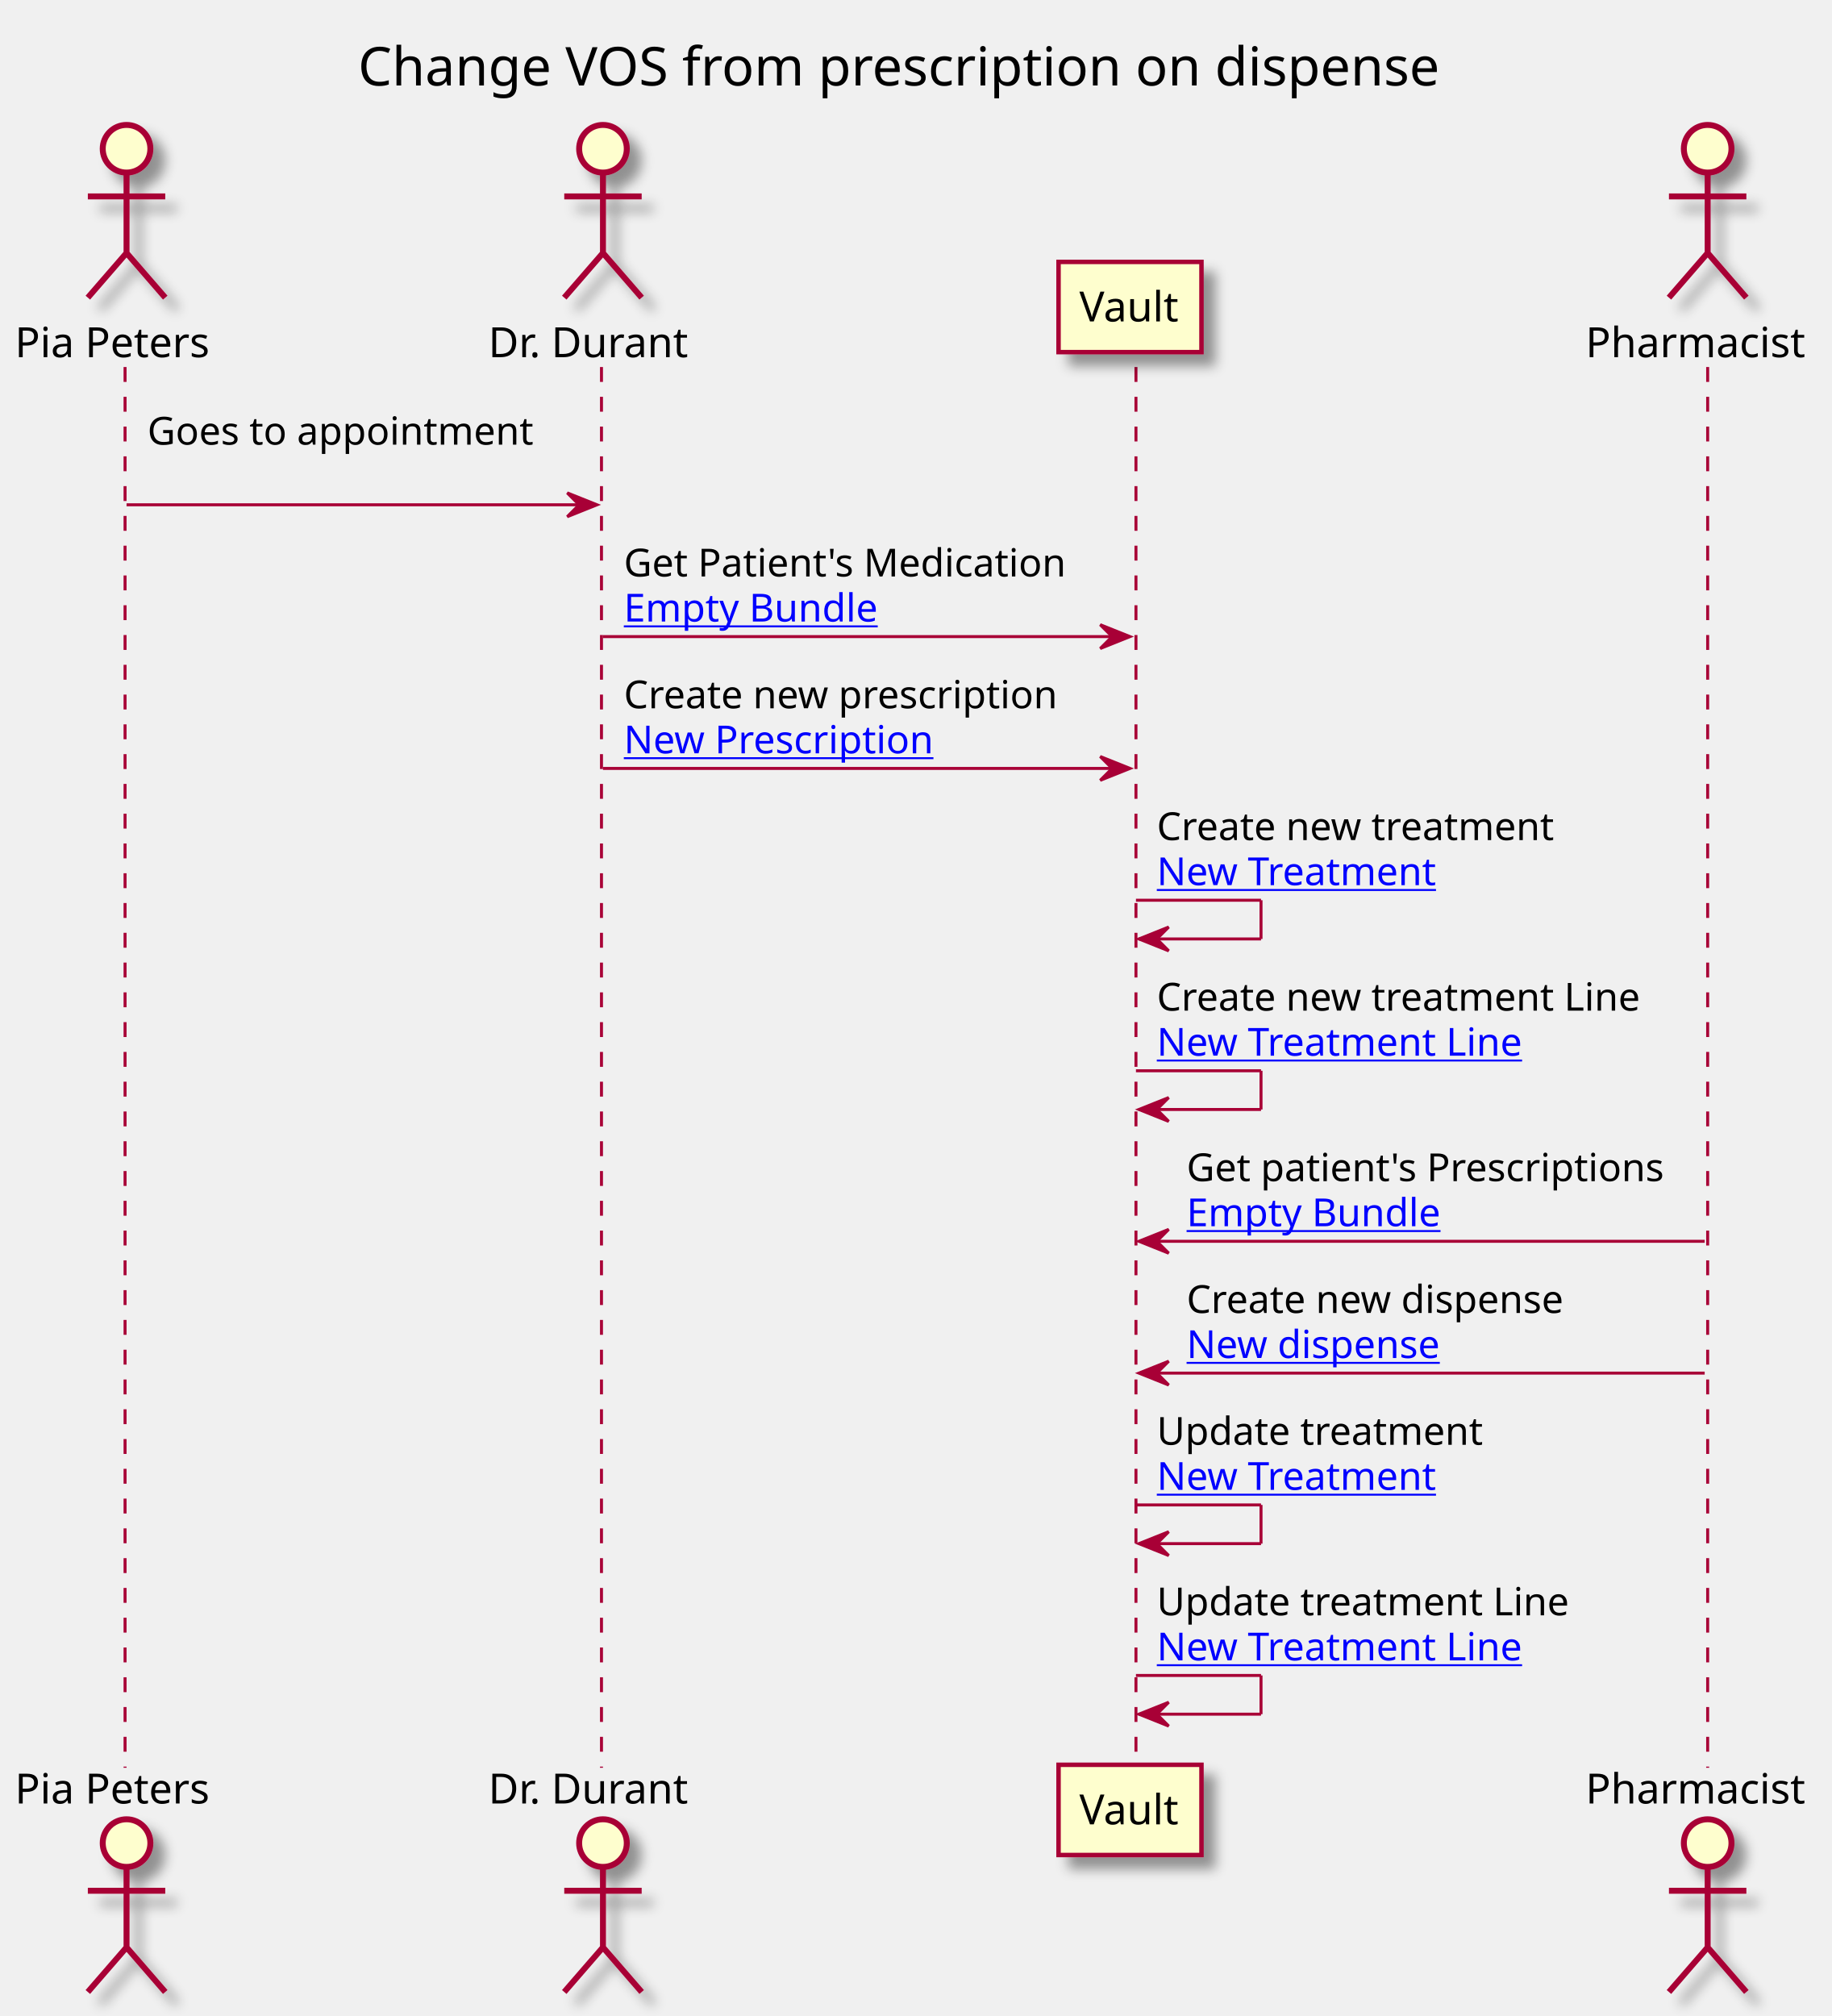
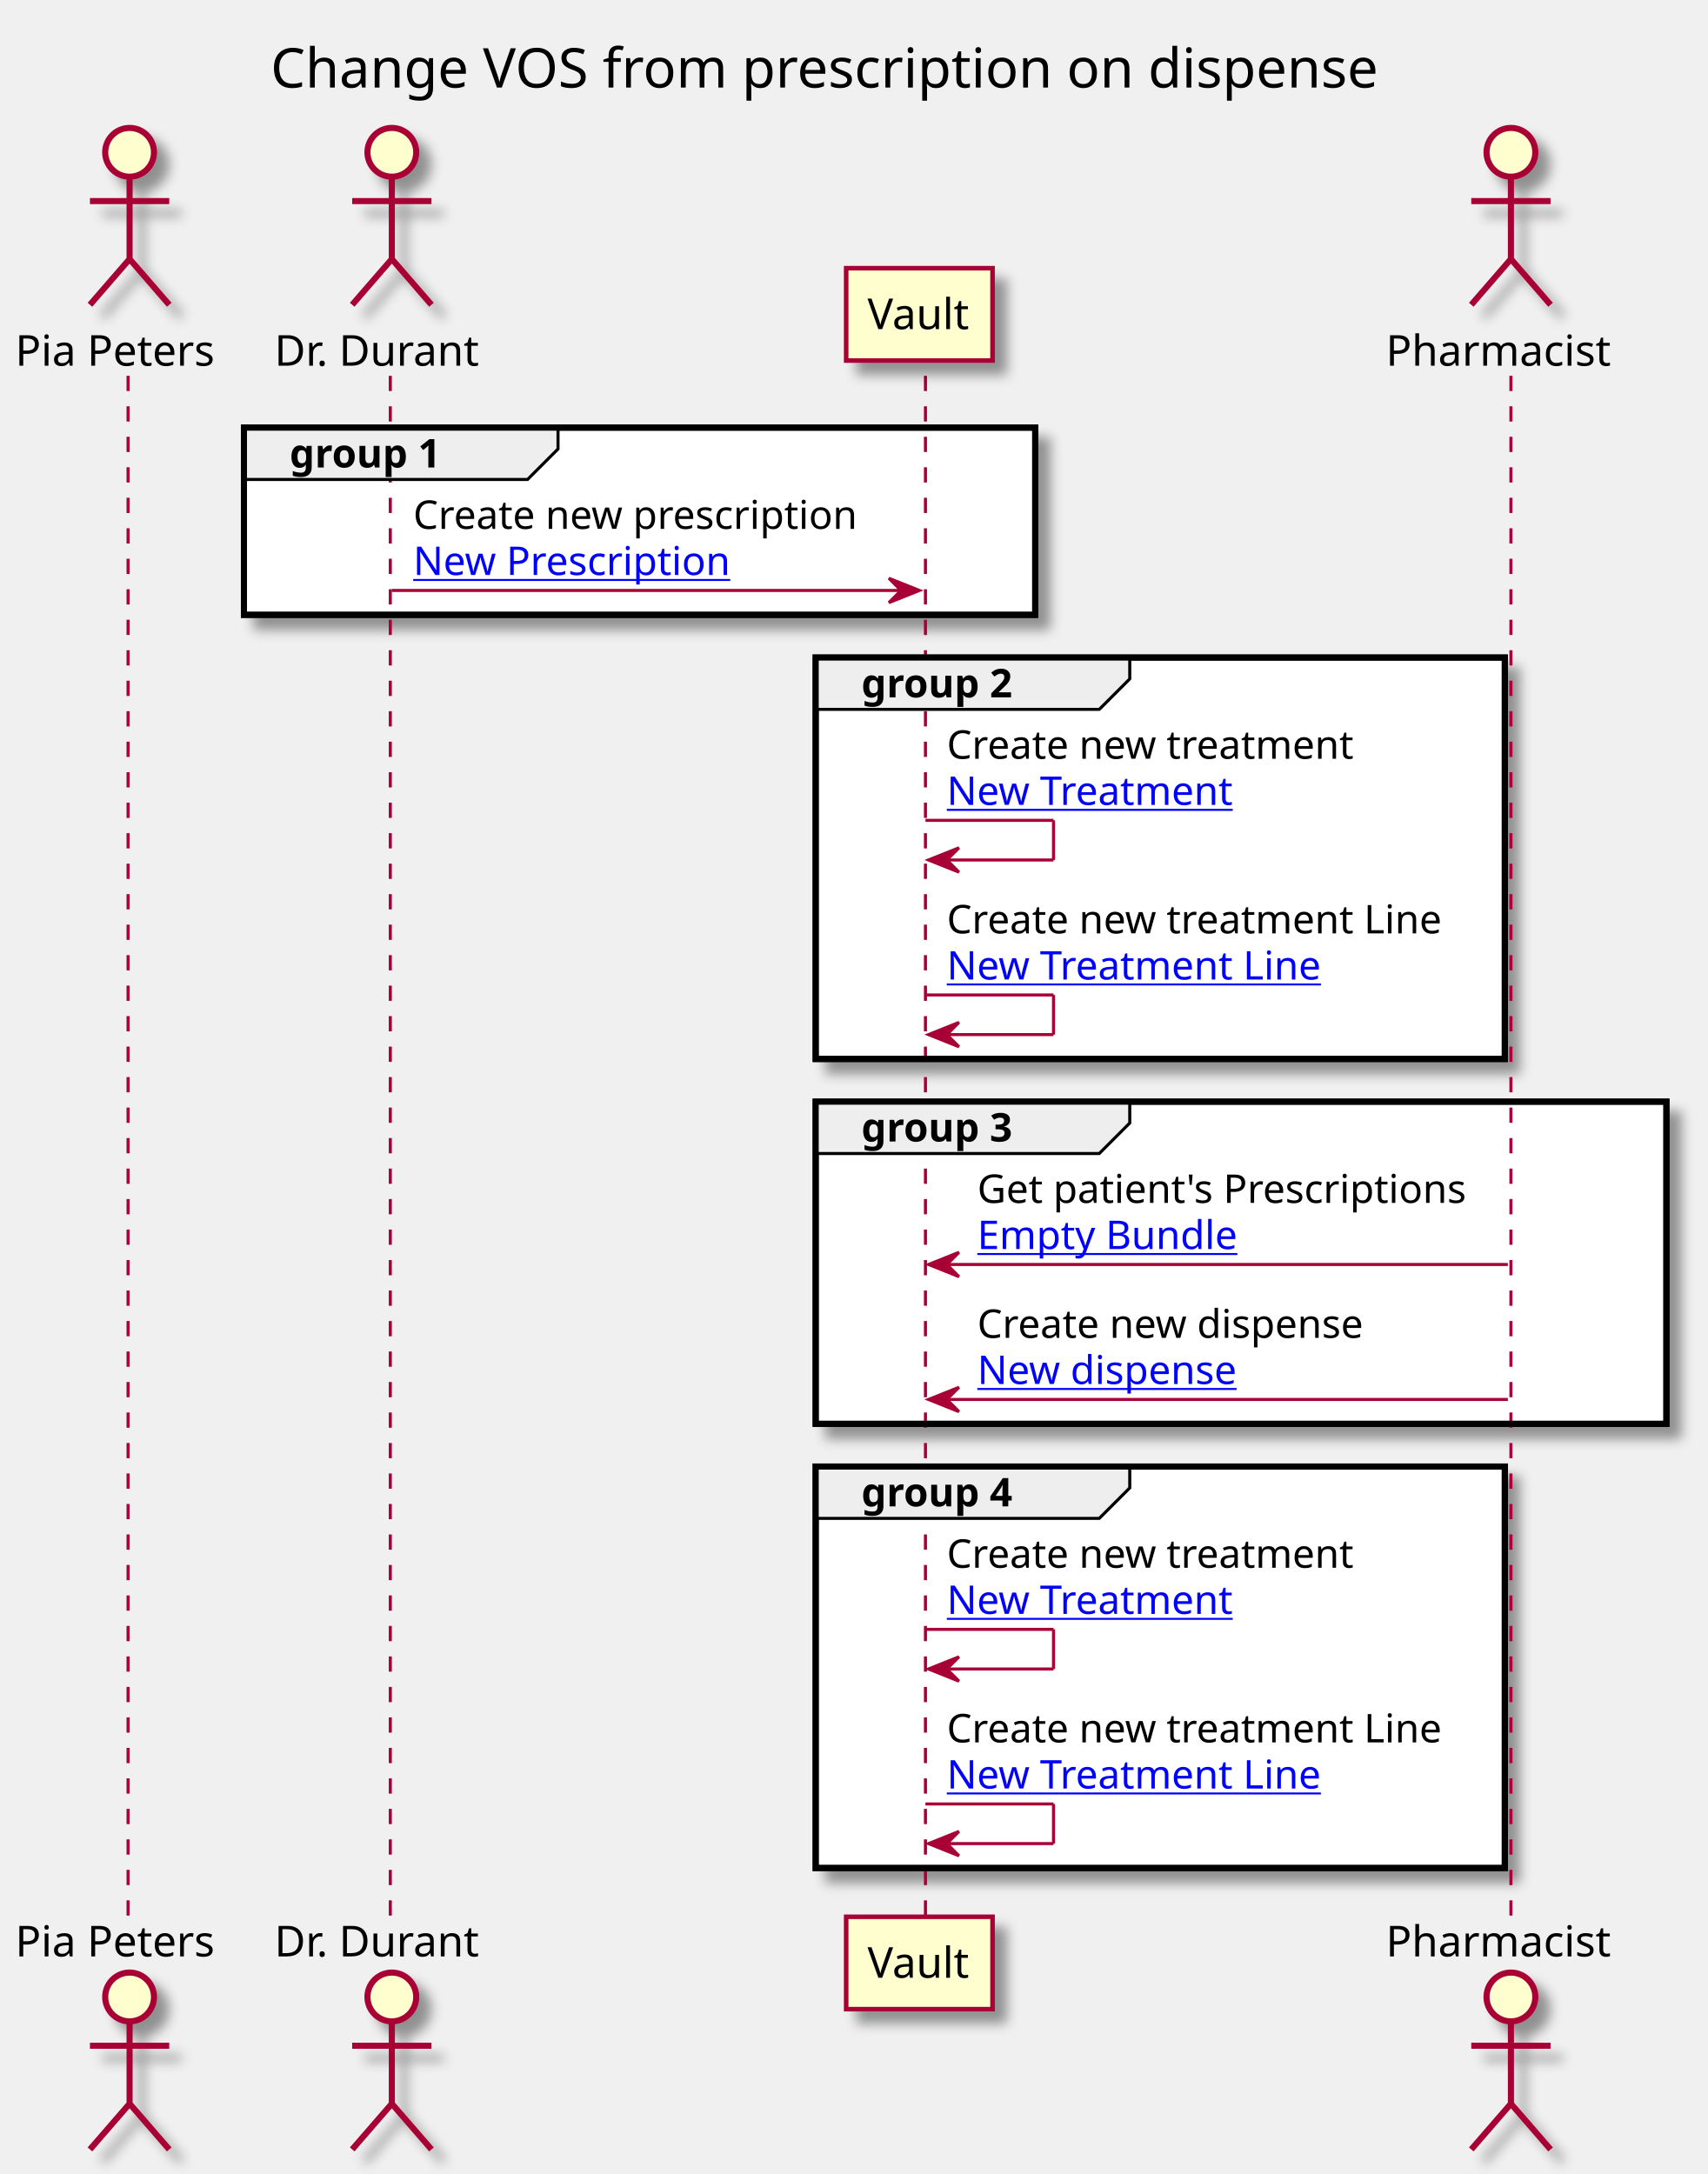
- <svg xmlns="http://www.w3.org/2000/svg" xmlns:xlink="http://www.w3.org/1999/xlink" contentScriptType="application/ecmascript" contentStyleType="text/css" height="677px" preserveAspectRatio="none" style="width:615px;height:677px;" version="1.1" viewBox="0 0 615 677" width="615px" zoomAndPan="magnify">
+ <svg xmlns="http://www.w3.org/2000/svg" xmlns:xlink="http://www.w3.org/1999/xlink" contentScriptType="application/ecmascript" contentStyleType="text/css" height="713px" preserveAspectRatio="none" style="width:560px;height:713px;" version="1.1" viewBox="0 0 560 713" width="560px" zoomAndPan="magnify">
  <defs>
-     <filter height="300%" id="f1lzp5ntedx628" width="300%" x="-1" y="-1">
+     <filter height="300%" id="f1ukospnlszvdc" width="300%" x="-1" y="-1">
      <feGaussianBlur result="blurOut" stdDeviation="2.0" />
      <feColorMatrix in="blurOut" result="blurOut2" type="matrix" values="0 0 0 0 0 0 0 0 0 0 0 0 0 0 0 0 0 0 .4 0" />
      <feOffset dx="4.0" dy="4.0" in="blurOut2" result="blurOut3" />
      <feBlend in="SourceGraphic" in2="blurOut3" mode="normal" />
    </filter>
  </defs>
  <g>
-     <text fill="#000000" font-family="sans-serif" font-size="18" lengthAdjust="spacing" textLength="379" x="120.25" y="28.708">Change VOS from prescription on dispense</text>
-     <line style="stroke:#A80036;stroke-width:1.0;stroke-dasharray:5.0,5.0;" x1="42" x2="42" y1="123.25" y2="593.641" />
-     <line style="stroke:#A80036;stroke-width:1.0;stroke-dasharray:5.0,5.0;" x1="202" x2="202" y1="123.25" y2="593.641" />
-     <line style="stroke:#A80036;stroke-width:1.0;stroke-dasharray:5.0,5.0;" x1="381.5" x2="381.5" y1="123.25" y2="593.641" />
-     <line style="stroke:#A80036;stroke-width:1.0;stroke-dasharray:5.0,5.0;" x1="573.5" x2="573.5" y1="123.25" y2="593.641" />
+     <text fill="#000000" font-family="sans-serif" font-size="18" lengthAdjust="spacing" textLength="379" x="88.75" y="28.708">Change VOS from prescription on dispense</text>
+     <rect fill="#FFFFFF" filter="url(#f1ukospnlszvdc)" height="61.398" style="stroke:#000000;stroke-width:2.0;" width="259.5" x="80" y="140.25" />
+     <rect fill="#FFFFFF" filter="url(#f1ukospnlszvdc)" height="131.664" style="stroke:#000000;stroke-width:2.0;" width="226" x="267.5" y="215.648" />
+     <rect fill="#FFFFFF" filter="url(#f1ukospnlszvdc)" height="105.664" style="stroke:#000000;stroke-width:2.0;" width="279" x="267.5" y="361.312" />
+     <rect fill="#FFFFFF" filter="url(#f1ukospnlszvdc)" height="131.664" style="stroke:#000000;stroke-width:2.0;" width="226" x="267.5" y="480.977" />
+     <line style="stroke:#A80036;stroke-width:1.0;stroke-dasharray:5.0,5.0;" x1="42" x2="42" y1="123.25" y2="629.641" />
+     <line style="stroke:#A80036;stroke-width:1.0;stroke-dasharray:5.0,5.0;" x1="128" x2="128" y1="123.25" y2="629.641" />
+     <line style="stroke:#A80036;stroke-width:1.0;stroke-dasharray:5.0,5.0;" x1="303.5" x2="303.5" y1="123.25" y2="629.641" />
+     <line style="stroke:#A80036;stroke-width:1.0;stroke-dasharray:5.0,5.0;" x1="495.5" x2="495.5" y1="123.25" y2="629.641" />
    <text fill="#000000" font-family="sans-serif" font-size="14" lengthAdjust="spacing" textLength="69" x="5" y="119.948">Pia Peters</text>
-     <ellipse cx="42.5" cy="49.953" fill="#FEFECE" filter="url(#f1lzp5ntedx628)" rx="8" ry="8" style="stroke:#A80036;stroke-width:2.0;" />
-     <path d="M42.5,57.953 L42.5,84.953 M29.5,65.953 L55.5,65.953 M42.5,84.953 L29.5,99.953 M42.5,84.953 L55.5,99.953 " fill="none" filter="url(#f1lzp5ntedx628)" style="stroke:#A80036;stroke-width:2.0;" />
-     <text fill="#000000" font-family="sans-serif" font-size="14" lengthAdjust="spacing" textLength="69" x="5" y="605.636">Pia Peters</text>
-     <ellipse cx="42.5" cy="618.938" fill="#FEFECE" filter="url(#f1lzp5ntedx628)" rx="8" ry="8" style="stroke:#A80036;stroke-width:2.0;" />
-     <path d="M42.5,626.938 L42.5,653.938 M29.5,634.938 L55.5,634.938 M42.5,653.938 L29.5,668.938 M42.5,653.938 L55.5,668.938 " fill="none" filter="url(#f1lzp5ntedx628)" style="stroke:#A80036;stroke-width:2.0;" />
-     <text fill="#000000" font-family="sans-serif" font-size="14" lengthAdjust="spacing" textLength="71" x="164" y="119.948">Dr. Durant</text>
-     <ellipse cx="202.5" cy="49.953" fill="#FEFECE" filter="url(#f1lzp5ntedx628)" rx="8" ry="8" style="stroke:#A80036;stroke-width:2.0;" />
-     <path d="M202.5,57.953 L202.5,84.953 M189.5,65.953 L215.5,65.953 M202.5,84.953 L189.5,99.953 M202.5,84.953 L215.5,99.953 " fill="none" filter="url(#f1lzp5ntedx628)" style="stroke:#A80036;stroke-width:2.0;" />
-     <text fill="#000000" font-family="sans-serif" font-size="14" lengthAdjust="spacing" textLength="71" x="164" y="605.636">Dr. Durant</text>
-     <ellipse cx="202.5" cy="618.938" fill="#FEFECE" filter="url(#f1lzp5ntedx628)" rx="8" ry="8" style="stroke:#A80036;stroke-width:2.0;" />
-     <path d="M202.5,626.938 L202.5,653.938 M189.5,634.938 L215.5,634.938 M202.5,653.938 L189.5,668.938 M202.5,653.938 L215.5,668.938 " fill="none" filter="url(#f1lzp5ntedx628)" style="stroke:#A80036;stroke-width:2.0;" />
-     <rect fill="#FEFECE" filter="url(#f1lzp5ntedx628)" height="30.297" style="stroke:#A80036;stroke-width:1.5;" width="48" x="355.5" y="87.953" />
-     <text fill="#000000" font-family="sans-serif" font-size="14" lengthAdjust="spacing" textLength="34" x="362.5" y="107.948">Vault</text>
-     <rect fill="#FEFECE" filter="url(#f1lzp5ntedx628)" height="30.297" style="stroke:#A80036;stroke-width:1.5;" width="48" x="355.5" y="592.641" />
-     <text fill="#000000" font-family="sans-serif" font-size="14" lengthAdjust="spacing" textLength="34" x="362.5" y="612.636">Vault</text>
-     <text fill="#000000" font-family="sans-serif" font-size="14" lengthAdjust="spacing" textLength="76" x="532.5" y="119.948">Pharmacist</text>
-     <ellipse cx="573.5" cy="49.953" fill="#FEFECE" filter="url(#f1lzp5ntedx628)" rx="8" ry="8" style="stroke:#A80036;stroke-width:2.0;" />
-     <path d="M573.5,57.953 L573.5,84.953 M560.5,65.953 L586.5,65.953 M573.5,84.953 L560.5,99.953 M573.5,84.953 L586.5,99.953 " fill="none" filter="url(#f1lzp5ntedx628)" style="stroke:#A80036;stroke-width:2.0;" />
-     <text fill="#000000" font-family="sans-serif" font-size="14" lengthAdjust="spacing" textLength="76" x="532.5" y="605.636">Pharmacist</text>
-     <ellipse cx="573.5" cy="618.938" fill="#FEFECE" filter="url(#f1lzp5ntedx628)" rx="8" ry="8" style="stroke:#A80036;stroke-width:2.0;" />
-     <path d="M573.5,626.938 L573.5,653.938 M560.5,634.938 L586.5,634.938 M573.5,653.938 L560.5,668.938 M573.5,653.938 L586.5,668.938 " fill="none" filter="url(#f1lzp5ntedx628)" style="stroke:#A80036;stroke-width:2.0;" />
-     <polygon fill="#A80036" points="190.5,165.516,200.5,169.516,190.5,173.516,194.5,169.516" style="stroke:#A80036;stroke-width:1.0;" />
-     <line style="stroke:#A80036;stroke-width:1.0;" x1="42.5" x2="196.5" y1="169.516" y2="169.516" />
-     <text fill="#000000" font-family="sans-serif" font-size="13" lengthAdjust="spacing" textLength="136" x="49.5" y="149.317">Goes to appointment</text>
-     <text fill="#000000" font-family="sans-serif" font-size="13" lengthAdjust="spacing" textLength="0" x="53.5" y="164.45" />
-     <polygon fill="#A80036" points="369.5,209.781,379.5,213.781,369.5,217.781,373.5,213.781" style="stroke:#A80036;stroke-width:1.0;" />
-     <line style="stroke:#A80036;stroke-width:1.0;" x1="202.5" x2="375.5" y1="213.781" y2="213.781" />
-     <text fill="#000000" font-family="sans-serif" font-size="13" lengthAdjust="spacing" textLength="155" x="209.5" y="193.583">Get Patient's Medication</text>
+     <ellipse cx="42.5" cy="49.953" fill="#FEFECE" filter="url(#f1ukospnlszvdc)" rx="8" ry="8" style="stroke:#A80036;stroke-width:2.0;" />
+     <path d="M42.5,57.953 L42.5,84.953 M29.5,65.953 L55.5,65.953 M42.5,84.953 L29.5,99.953 M42.5,84.953 L55.5,99.953 " fill="none" filter="url(#f1ukospnlszvdc)" style="stroke:#A80036;stroke-width:2.0;" />
+     <text fill="#000000" font-family="sans-serif" font-size="14" lengthAdjust="spacing" textLength="69" x="5" y="641.636">Pia Peters</text>
+     <ellipse cx="42.5" cy="654.938" fill="#FEFECE" filter="url(#f1ukospnlszvdc)" rx="8" ry="8" style="stroke:#A80036;stroke-width:2.0;" />
+     <path d="M42.5,662.938 L42.5,689.938 M29.5,670.938 L55.5,670.938 M42.5,689.938 L29.5,704.938 M42.5,689.938 L55.5,704.938 " fill="none" filter="url(#f1ukospnlszvdc)" style="stroke:#A80036;stroke-width:2.0;" />
+     <text fill="#000000" font-family="sans-serif" font-size="14" lengthAdjust="spacing" textLength="71" x="90" y="119.948">Dr. Durant</text>
+     <ellipse cx="128.5" cy="49.953" fill="#FEFECE" filter="url(#f1ukospnlszvdc)" rx="8" ry="8" style="stroke:#A80036;stroke-width:2.0;" />
+     <path d="M128.5,57.953 L128.5,84.953 M115.5,65.953 L141.5,65.953 M128.5,84.953 L115.5,99.953 M128.5,84.953 L141.5,99.953 " fill="none" filter="url(#f1ukospnlszvdc)" style="stroke:#A80036;stroke-width:2.0;" />
+     <text fill="#000000" font-family="sans-serif" font-size="14" lengthAdjust="spacing" textLength="71" x="90" y="641.636">Dr. Durant</text>
+     <ellipse cx="128.5" cy="654.938" fill="#FEFECE" filter="url(#f1ukospnlszvdc)" rx="8" ry="8" style="stroke:#A80036;stroke-width:2.0;" />
+     <path d="M128.5,662.938 L128.5,689.938 M115.5,670.938 L141.5,670.938 M128.5,689.938 L115.5,704.938 M128.5,689.938 L141.5,704.938 " fill="none" filter="url(#f1ukospnlszvdc)" style="stroke:#A80036;stroke-width:2.0;" />
+     <rect fill="#FEFECE" filter="url(#f1ukospnlszvdc)" height="30.297" style="stroke:#A80036;stroke-width:1.5;" width="48" x="277.5" y="87.953" />
+     <text fill="#000000" font-family="sans-serif" font-size="14" lengthAdjust="spacing" textLength="34" x="284.5" y="107.948">Vault</text>
+     <rect fill="#FEFECE" filter="url(#f1ukospnlszvdc)" height="30.297" style="stroke:#A80036;stroke-width:1.5;" width="48" x="277.5" y="628.641" />
+     <text fill="#000000" font-family="sans-serif" font-size="14" lengthAdjust="spacing" textLength="34" x="284.5" y="648.636">Vault</text>
+     <text fill="#000000" font-family="sans-serif" font-size="14" lengthAdjust="spacing" textLength="76" x="454.5" y="119.948">Pharmacist</text>
+     <ellipse cx="495.5" cy="49.953" fill="#FEFECE" filter="url(#f1ukospnlszvdc)" rx="8" ry="8" style="stroke:#A80036;stroke-width:2.0;" />
+     <path d="M495.5,57.953 L495.5,84.953 M482.5,65.953 L508.5,65.953 M495.5,84.953 L482.5,99.953 M495.5,84.953 L508.5,99.953 " fill="none" filter="url(#f1ukospnlszvdc)" style="stroke:#A80036;stroke-width:2.0;" />
+     <text fill="#000000" font-family="sans-serif" font-size="14" lengthAdjust="spacing" textLength="76" x="454.5" y="641.636">Pharmacist</text>
+     <ellipse cx="495.5" cy="654.938" fill="#FEFECE" filter="url(#f1ukospnlszvdc)" rx="8" ry="8" style="stroke:#A80036;stroke-width:2.0;" />
+     <path d="M495.5,662.938 L495.5,689.938 M482.5,670.938 L508.5,670.938 M495.5,689.938 L482.5,704.938 M495.5,689.938 L508.5,704.938 " fill="none" filter="url(#f1ukospnlszvdc)" style="stroke:#A80036;stroke-width:2.0;" />
+     <path d="M80,140.25 L183,140.25 L183,147.25 L173,157.25 L80,157.25 L80,140.25 " fill="#EEEEEE" style="stroke:#000000;stroke-width:1.0;" />
+     <rect fill="none" height="61.398" style="stroke:#000000;stroke-width:2.0;" width="259.5" x="80" y="140.25" />
+     <text fill="#000000" font-family="sans-serif" font-size="13" font-weight="bold" lengthAdjust="spacing" textLength="58" x="95" y="153.317">group 1</text>
+     <polygon fill="#A80036" points="291.5,189.648,301.5,193.648,291.5,197.648,295.5,193.648" style="stroke:#A80036;stroke-width:1.0;" />
+     <line style="stroke:#A80036;stroke-width:1.0;" x1="128.5" x2="297.5" y1="193.648" y2="193.648" />
+     <text fill="#000000" font-family="sans-serif" font-size="13" lengthAdjust="spacing" textLength="151" x="135.5" y="173.45">Create new prescription</text>
+     <a href="ExampleScenario-example-2-scenario-resources.html#2a-prescription" target="_top" title="ExampleScenario-example-2-scenario-resources.html#2a-prescription" xlink:actuate="onRequest" xlink:href="ExampleScenario-example-2-scenario-resources.html#2a-prescription" xlink:show="new" xlink:title="ExampleScenario-example-2-scenario-resources.html#2a-prescription" xlink:type="simple">
+       <text fill="#0000FF" font-family="sans-serif" font-size="13" lengthAdjust="spacing" text-decoration="underline" textLength="106" x="135.5" y="188.583">New Prescription</text>
+     </a>
+     <path d="M267.5,215.648 L370.5,215.648 L370.5,222.648 L360.5,232.648 L267.5,232.648 L267.5,215.648 " fill="#EEEEEE" style="stroke:#000000;stroke-width:1.0;" />
+     <rect fill="none" height="131.664" style="stroke:#000000;stroke-width:2.0;" width="226" x="267.5" y="215.648" />
+     <text fill="#000000" font-family="sans-serif" font-size="13" font-weight="bold" lengthAdjust="spacing" textLength="58" x="282.5" y="228.715">group 2</text>
+     <line style="stroke:#A80036;stroke-width:1.0;" x1="303.5" x2="345.5" y1="269.047" y2="269.047" />
+     <line style="stroke:#A80036;stroke-width:1.0;" x1="345.5" x2="345.5" y1="269.047" y2="282.047" />
+     <line style="stroke:#A80036;stroke-width:1.0;" x1="304.5" x2="345.5" y1="282.047" y2="282.047" />
+     <polygon fill="#A80036" points="314.5,278.047,304.5,282.047,314.5,286.047,310.5,282.047" style="stroke:#A80036;stroke-width:1.0;" />
+     <text fill="#000000" font-family="sans-serif" font-size="13" lengthAdjust="spacing" textLength="141" x="310.5" y="248.848">Create new treatment</text>
+     <a href="ExampleScenario-example-2-scenario-resources.html#2a-treatment" target="_top" title="ExampleScenario-example-2-scenario-resources.html#2a-treatment" xlink:actuate="onRequest" xlink:href="ExampleScenario-example-2-scenario-resources.html#2a-treatment" xlink:show="new" xlink:title="ExampleScenario-example-2-scenario-resources.html#2a-treatment" xlink:type="simple">
+       <text fill="#0000FF" font-family="sans-serif" font-size="13" lengthAdjust="spacing" text-decoration="underline" textLength="98" x="310.5" y="263.981">New Treatment</text>
+     </a>
+     <line style="stroke:#A80036;stroke-width:1.0;" x1="303.5" x2="345.5" y1="326.312" y2="326.312" />
+     <line style="stroke:#A80036;stroke-width:1.0;" x1="345.5" x2="345.5" y1="326.312" y2="339.312" />
+     <line style="stroke:#A80036;stroke-width:1.0;" x1="304.5" x2="345.5" y1="339.312" y2="339.312" />
+     <polygon fill="#A80036" points="314.5,335.312,304.5,339.312,314.5,343.312,310.5,339.312" style="stroke:#A80036;stroke-width:1.0;" />
+     <text fill="#000000" font-family="sans-serif" font-size="13" lengthAdjust="spacing" textLength="171" x="310.5" y="306.114">Create new treatment Line</text>
+     <a href="ExampleScenario-example-2-scenario-resources.html#2a-treatmentLine" target="_top" title="ExampleScenario-example-2-scenario-resources.html#2a-treatmentLine" xlink:actuate="onRequest" xlink:href="ExampleScenario-example-2-scenario-resources.html#2a-treatmentLine" xlink:show="new" xlink:title="ExampleScenario-example-2-scenario-resources.html#2a-treatmentLine" xlink:type="simple">
+       <text fill="#0000FF" font-family="sans-serif" font-size="13" lengthAdjust="spacing" text-decoration="underline" textLength="128" x="310.5" y="321.247">New Treatment Line</text>
+     </a>
+     <path d="M267.5,361.312 L370.5,361.312 L370.5,368.312 L360.5,378.312 L267.5,378.312 L267.5,361.312 " fill="#EEEEEE" style="stroke:#000000;stroke-width:1.0;" />
+     <rect fill="none" height="105.664" style="stroke:#000000;stroke-width:2.0;" width="279" x="267.5" y="361.312" />
+     <text fill="#000000" font-family="sans-serif" font-size="13" font-weight="bold" lengthAdjust="spacing" textLength="58" x="282.5" y="374.379">group 3</text>
+     <polygon fill="#A80036" points="314.5,410.711,304.5,414.711,314.5,418.711,310.5,414.711" style="stroke:#A80036;stroke-width:1.0;" />
+     <line style="stroke:#A80036;stroke-width:1.0;" x1="308.5" x2="494.5" y1="414.711" y2="414.711" />
+     <text fill="#000000" font-family="sans-serif" font-size="13" lengthAdjust="spacing" textLength="168" x="320.5" y="394.512">Get patient's Prescriptions</text>
    <a href="ExampleScenario-example-2-scenario-resources.html#EB" target="_top" title="ExampleScenario-example-2-scenario-resources.html#EB" xlink:actuate="onRequest" xlink:href="ExampleScenario-example-2-scenario-resources.html#EB" xlink:show="new" xlink:title="ExampleScenario-example-2-scenario-resources.html#EB" xlink:type="simple">
-       <text fill="#0000FF" font-family="sans-serif" font-size="13" lengthAdjust="spacing" text-decoration="underline" textLength="89" x="209.5" y="208.715">Empty Bundle</text>
+       <text fill="#0000FF" font-family="sans-serif" font-size="13" lengthAdjust="spacing" text-decoration="underline" textLength="89" x="320.5" y="409.645">Empty Bundle</text>
    </a>
-     <polygon fill="#A80036" points="369.5,254.047,379.5,258.047,369.5,262.047,373.5,258.047" style="stroke:#A80036;stroke-width:1.0;" />
-     <line style="stroke:#A80036;stroke-width:1.0;" x1="202.5" x2="375.5" y1="258.047" y2="258.047" />
-     <text fill="#000000" font-family="sans-serif" font-size="13" lengthAdjust="spacing" textLength="151" x="209.5" y="237.848">Create new prescription</text>
-     <a href="ExampleScenario-example-2-scenario-resources.html#2a-prescription" target="_top" title="ExampleScenario-example-2-scenario-resources.html#2a-prescription" xlink:actuate="onRequest" xlink:href="ExampleScenario-example-2-scenario-resources.html#2a-prescription" xlink:show="new" xlink:title="ExampleScenario-example-2-scenario-resources.html#2a-prescription" xlink:type="simple">
-       <text fill="#0000FF" font-family="sans-serif" font-size="13" lengthAdjust="spacing" text-decoration="underline" textLength="106" x="209.5" y="252.981">New Prescription</text>
+     <polygon fill="#A80036" points="314.5,454.977,304.5,458.977,314.5,462.977,310.5,458.977" style="stroke:#A80036;stroke-width:1.0;" />
+     <line style="stroke:#A80036;stroke-width:1.0;" x1="308.5" x2="494.5" y1="458.977" y2="458.977" />
+     <text fill="#000000" font-family="sans-serif" font-size="13" lengthAdjust="spacing" textLength="133" x="320.5" y="438.778">Create new dispense</text>
+     <a href="ExampleScenario-example-2-scenario-resources.html#2a-dispense" target="_top" title="ExampleScenario-example-2-scenario-resources.html#2a-dispense" xlink:actuate="onRequest" xlink:href="ExampleScenario-example-2-scenario-resources.html#2a-dispense" xlink:show="new" xlink:title="ExampleScenario-example-2-scenario-resources.html#2a-dispense" xlink:type="simple">
+       <text fill="#0000FF" font-family="sans-serif" font-size="13" lengthAdjust="spacing" text-decoration="underline" textLength="88" x="320.5" y="453.911">New dispense</text>
    </a>
-     <line style="stroke:#A80036;stroke-width:1.0;" x1="381.5" x2="423.5" y1="302.312" y2="302.312" />
-     <line style="stroke:#A80036;stroke-width:1.0;" x1="423.5" x2="423.5" y1="302.312" y2="315.312" />
-     <line style="stroke:#A80036;stroke-width:1.0;" x1="382.5" x2="423.5" y1="315.312" y2="315.312" />
-     <polygon fill="#A80036" points="392.5,311.312,382.5,315.312,392.5,319.312,388.5,315.312" style="stroke:#A80036;stroke-width:1.0;" />
-     <text fill="#000000" font-family="sans-serif" font-size="13" lengthAdjust="spacing" textLength="141" x="388.5" y="282.114">Create new treatment</text>
+     <path d="M267.5,480.977 L370.5,480.977 L370.5,487.977 L360.5,497.977 L267.5,497.977 L267.5,480.977 " fill="#EEEEEE" style="stroke:#000000;stroke-width:1.0;" />
+     <rect fill="none" height="131.664" style="stroke:#000000;stroke-width:2.0;" width="226" x="267.5" y="480.977" />
+     <text fill="#000000" font-family="sans-serif" font-size="13" font-weight="bold" lengthAdjust="spacing" textLength="58" x="282.5" y="494.043">group 4</text>
+     <line style="stroke:#A80036;stroke-width:1.0;" x1="303.5" x2="345.5" y1="534.375" y2="534.375" />
+     <line style="stroke:#A80036;stroke-width:1.0;" x1="345.5" x2="345.5" y1="534.375" y2="547.375" />
+     <line style="stroke:#A80036;stroke-width:1.0;" x1="304.5" x2="345.5" y1="547.375" y2="547.375" />
+     <polygon fill="#A80036" points="314.5,543.375,304.5,547.375,314.5,551.375,310.5,547.375" style="stroke:#A80036;stroke-width:1.0;" />
+     <text fill="#000000" font-family="sans-serif" font-size="13" lengthAdjust="spacing" textLength="141" x="310.5" y="514.176">Create new treatment</text>
    <a href="ExampleScenario-example-2-scenario-resources.html#2a-treatment" target="_top" title="ExampleScenario-example-2-scenario-resources.html#2a-treatment" xlink:actuate="onRequest" xlink:href="ExampleScenario-example-2-scenario-resources.html#2a-treatment" xlink:show="new" xlink:title="ExampleScenario-example-2-scenario-resources.html#2a-treatment" xlink:type="simple">
-       <text fill="#0000FF" font-family="sans-serif" font-size="13" lengthAdjust="spacing" text-decoration="underline" textLength="98" x="388.5" y="297.247">New Treatment</text>
+       <text fill="#0000FF" font-family="sans-serif" font-size="13" lengthAdjust="spacing" text-decoration="underline" textLength="98" x="310.5" y="529.309">New Treatment</text>
    </a>
-     <line style="stroke:#A80036;stroke-width:1.0;" x1="381.5" x2="423.5" y1="359.578" y2="359.578" />
-     <line style="stroke:#A80036;stroke-width:1.0;" x1="423.5" x2="423.5" y1="359.578" y2="372.578" />
-     <line style="stroke:#A80036;stroke-width:1.0;" x1="382.5" x2="423.5" y1="372.578" y2="372.578" />
-     <polygon fill="#A80036" points="392.5,368.578,382.5,372.578,392.5,376.578,388.5,372.578" style="stroke:#A80036;stroke-width:1.0;" />
-     <text fill="#000000" font-family="sans-serif" font-size="13" lengthAdjust="spacing" textLength="171" x="388.5" y="339.379">Create new treatment Line</text>
+     <line style="stroke:#A80036;stroke-width:1.0;" x1="303.5" x2="345.5" y1="591.641" y2="591.641" />
+     <line style="stroke:#A80036;stroke-width:1.0;" x1="345.5" x2="345.5" y1="591.641" y2="604.641" />
+     <line style="stroke:#A80036;stroke-width:1.0;" x1="304.5" x2="345.5" y1="604.641" y2="604.641" />
+     <polygon fill="#A80036" points="314.5,600.641,304.5,604.641,314.5,608.641,310.5,604.641" style="stroke:#A80036;stroke-width:1.0;" />
+     <text fill="#000000" font-family="sans-serif" font-size="13" lengthAdjust="spacing" textLength="171" x="310.5" y="571.442">Create new treatment Line</text>
    <a href="ExampleScenario-example-2-scenario-resources.html#2a-treatmentLine" target="_top" title="ExampleScenario-example-2-scenario-resources.html#2a-treatmentLine" xlink:actuate="onRequest" xlink:href="ExampleScenario-example-2-scenario-resources.html#2a-treatmentLine" xlink:show="new" xlink:title="ExampleScenario-example-2-scenario-resources.html#2a-treatmentLine" xlink:type="simple">
-       <text fill="#0000FF" font-family="sans-serif" font-size="13" lengthAdjust="spacing" text-decoration="underline" textLength="128" x="388.5" y="354.512">New Treatment Line</text>
-     </a>
-     <polygon fill="#A80036" points="392.5,412.844,382.5,416.844,392.5,420.844,388.5,416.844" style="stroke:#A80036;stroke-width:1.0;" />
-     <line style="stroke:#A80036;stroke-width:1.0;" x1="386.5" x2="572.5" y1="416.844" y2="416.844" />
-     <text fill="#000000" font-family="sans-serif" font-size="13" lengthAdjust="spacing" textLength="168" x="398.5" y="396.645">Get patient's Prescriptions</text>
-     <a href="ExampleScenario-example-2-scenario-resources.html#EB" target="_top" title="ExampleScenario-example-2-scenario-resources.html#EB" xlink:actuate="onRequest" xlink:href="ExampleScenario-example-2-scenario-resources.html#EB" xlink:show="new" xlink:title="ExampleScenario-example-2-scenario-resources.html#EB" xlink:type="simple">
-       <text fill="#0000FF" font-family="sans-serif" font-size="13" lengthAdjust="spacing" text-decoration="underline" textLength="89" x="398.5" y="411.778">Empty Bundle</text>
-     </a>
-     <polygon fill="#A80036" points="392.5,457.109,382.5,461.109,392.5,465.109,388.5,461.109" style="stroke:#A80036;stroke-width:1.0;" />
-     <line style="stroke:#A80036;stroke-width:1.0;" x1="386.5" x2="572.5" y1="461.109" y2="461.109" />
-     <text fill="#000000" font-family="sans-serif" font-size="13" lengthAdjust="spacing" textLength="133" x="398.5" y="440.911">Create new dispense</text>
-     <a href="ExampleScenario-example-2-scenario-resources.html#2a-dispense" target="_top" title="ExampleScenario-example-2-scenario-resources.html#2a-dispense" xlink:actuate="onRequest" xlink:href="ExampleScenario-example-2-scenario-resources.html#2a-dispense" xlink:show="new" xlink:title="ExampleScenario-example-2-scenario-resources.html#2a-dispense" xlink:type="simple">
-       <text fill="#0000FF" font-family="sans-serif" font-size="13" lengthAdjust="spacing" text-decoration="underline" textLength="88" x="398.5" y="456.043">New dispense</text>
-     </a>
-     <line style="stroke:#A80036;stroke-width:1.0;" x1="381.5" x2="423.5" y1="505.375" y2="505.375" />
-     <line style="stroke:#A80036;stroke-width:1.0;" x1="423.5" x2="423.5" y1="505.375" y2="518.375" />
-     <line style="stroke:#A80036;stroke-width:1.0;" x1="382.5" x2="423.5" y1="518.375" y2="518.375" />
-     <polygon fill="#A80036" points="392.5,514.375,382.5,518.375,392.5,522.375,388.5,518.375" style="stroke:#A80036;stroke-width:1.0;" />
-     <text fill="#000000" font-family="sans-serif" font-size="13" lengthAdjust="spacing" textLength="116" x="388.5" y="485.176">Update treatment</text>
-     <a href="ExampleScenario-example-2-scenario-resources.html#2a-treatment" target="_top" title="ExampleScenario-example-2-scenario-resources.html#2a-treatment" xlink:actuate="onRequest" xlink:href="ExampleScenario-example-2-scenario-resources.html#2a-treatment" xlink:show="new" xlink:title="ExampleScenario-example-2-scenario-resources.html#2a-treatment" xlink:type="simple">
-       <text fill="#0000FF" font-family="sans-serif" font-size="13" lengthAdjust="spacing" text-decoration="underline" textLength="98" x="388.5" y="500.309">New Treatment</text>
-     </a>
-     <line style="stroke:#A80036;stroke-width:1.0;" x1="381.5" x2="423.5" y1="562.641" y2="562.641" />
-     <line style="stroke:#A80036;stroke-width:1.0;" x1="423.5" x2="423.5" y1="562.641" y2="575.641" />
-     <line style="stroke:#A80036;stroke-width:1.0;" x1="382.5" x2="423.5" y1="575.641" y2="575.641" />
-     <polygon fill="#A80036" points="392.5,571.641,382.5,575.641,392.5,579.641,388.5,575.641" style="stroke:#A80036;stroke-width:1.0;" />
-     <text fill="#000000" font-family="sans-serif" font-size="13" lengthAdjust="spacing" textLength="146" x="388.5" y="542.442">Update treatment Line</text>
-     <a href="ExampleScenario-example-2-scenario-resources.html#2a-treatmentLine" target="_top" title="ExampleScenario-example-2-scenario-resources.html#2a-treatmentLine" xlink:actuate="onRequest" xlink:href="ExampleScenario-example-2-scenario-resources.html#2a-treatmentLine" xlink:show="new" xlink:title="ExampleScenario-example-2-scenario-resources.html#2a-treatmentLine" xlink:type="simple">
-       <text fill="#0000FF" font-family="sans-serif" font-size="13" lengthAdjust="spacing" text-decoration="underline" textLength="128" x="388.5" y="557.575">New Treatment Line</text>
+       <text fill="#0000FF" font-family="sans-serif" font-size="13" lengthAdjust="spacing" text-decoration="underline" textLength="128" x="310.5" y="586.575">New Treatment Line</text>
    </a>
  </g>
</svg>
